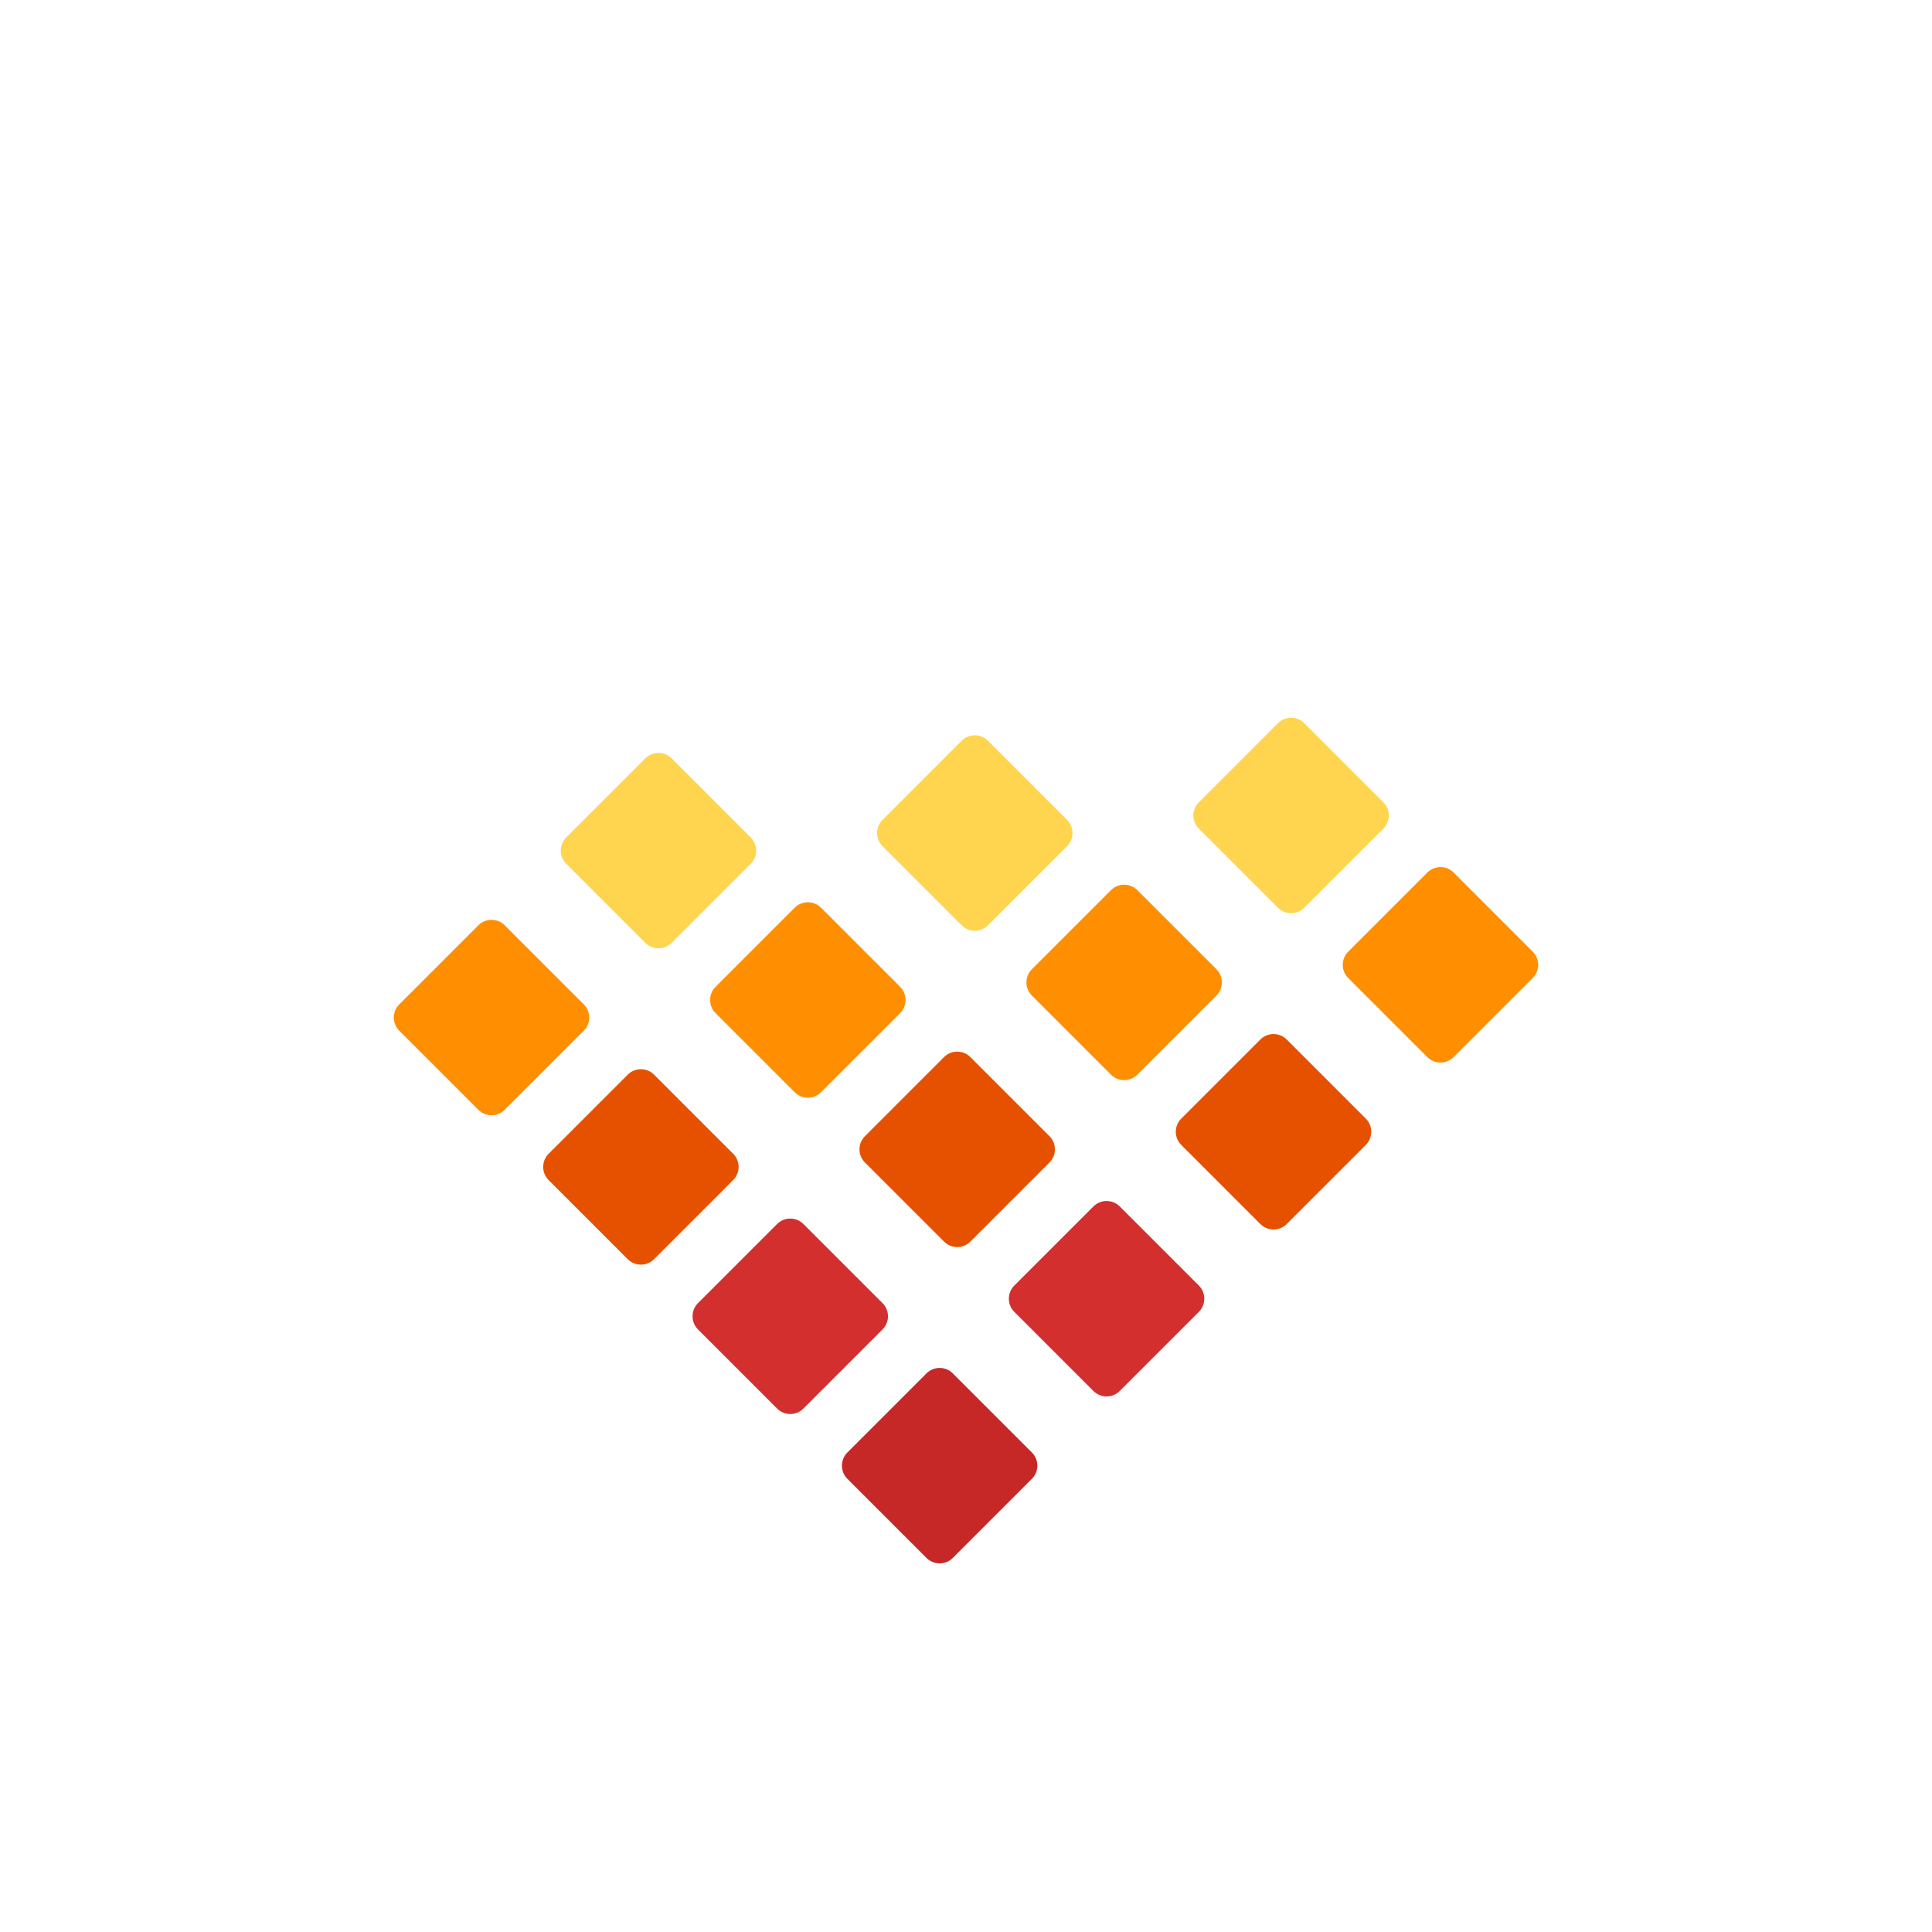
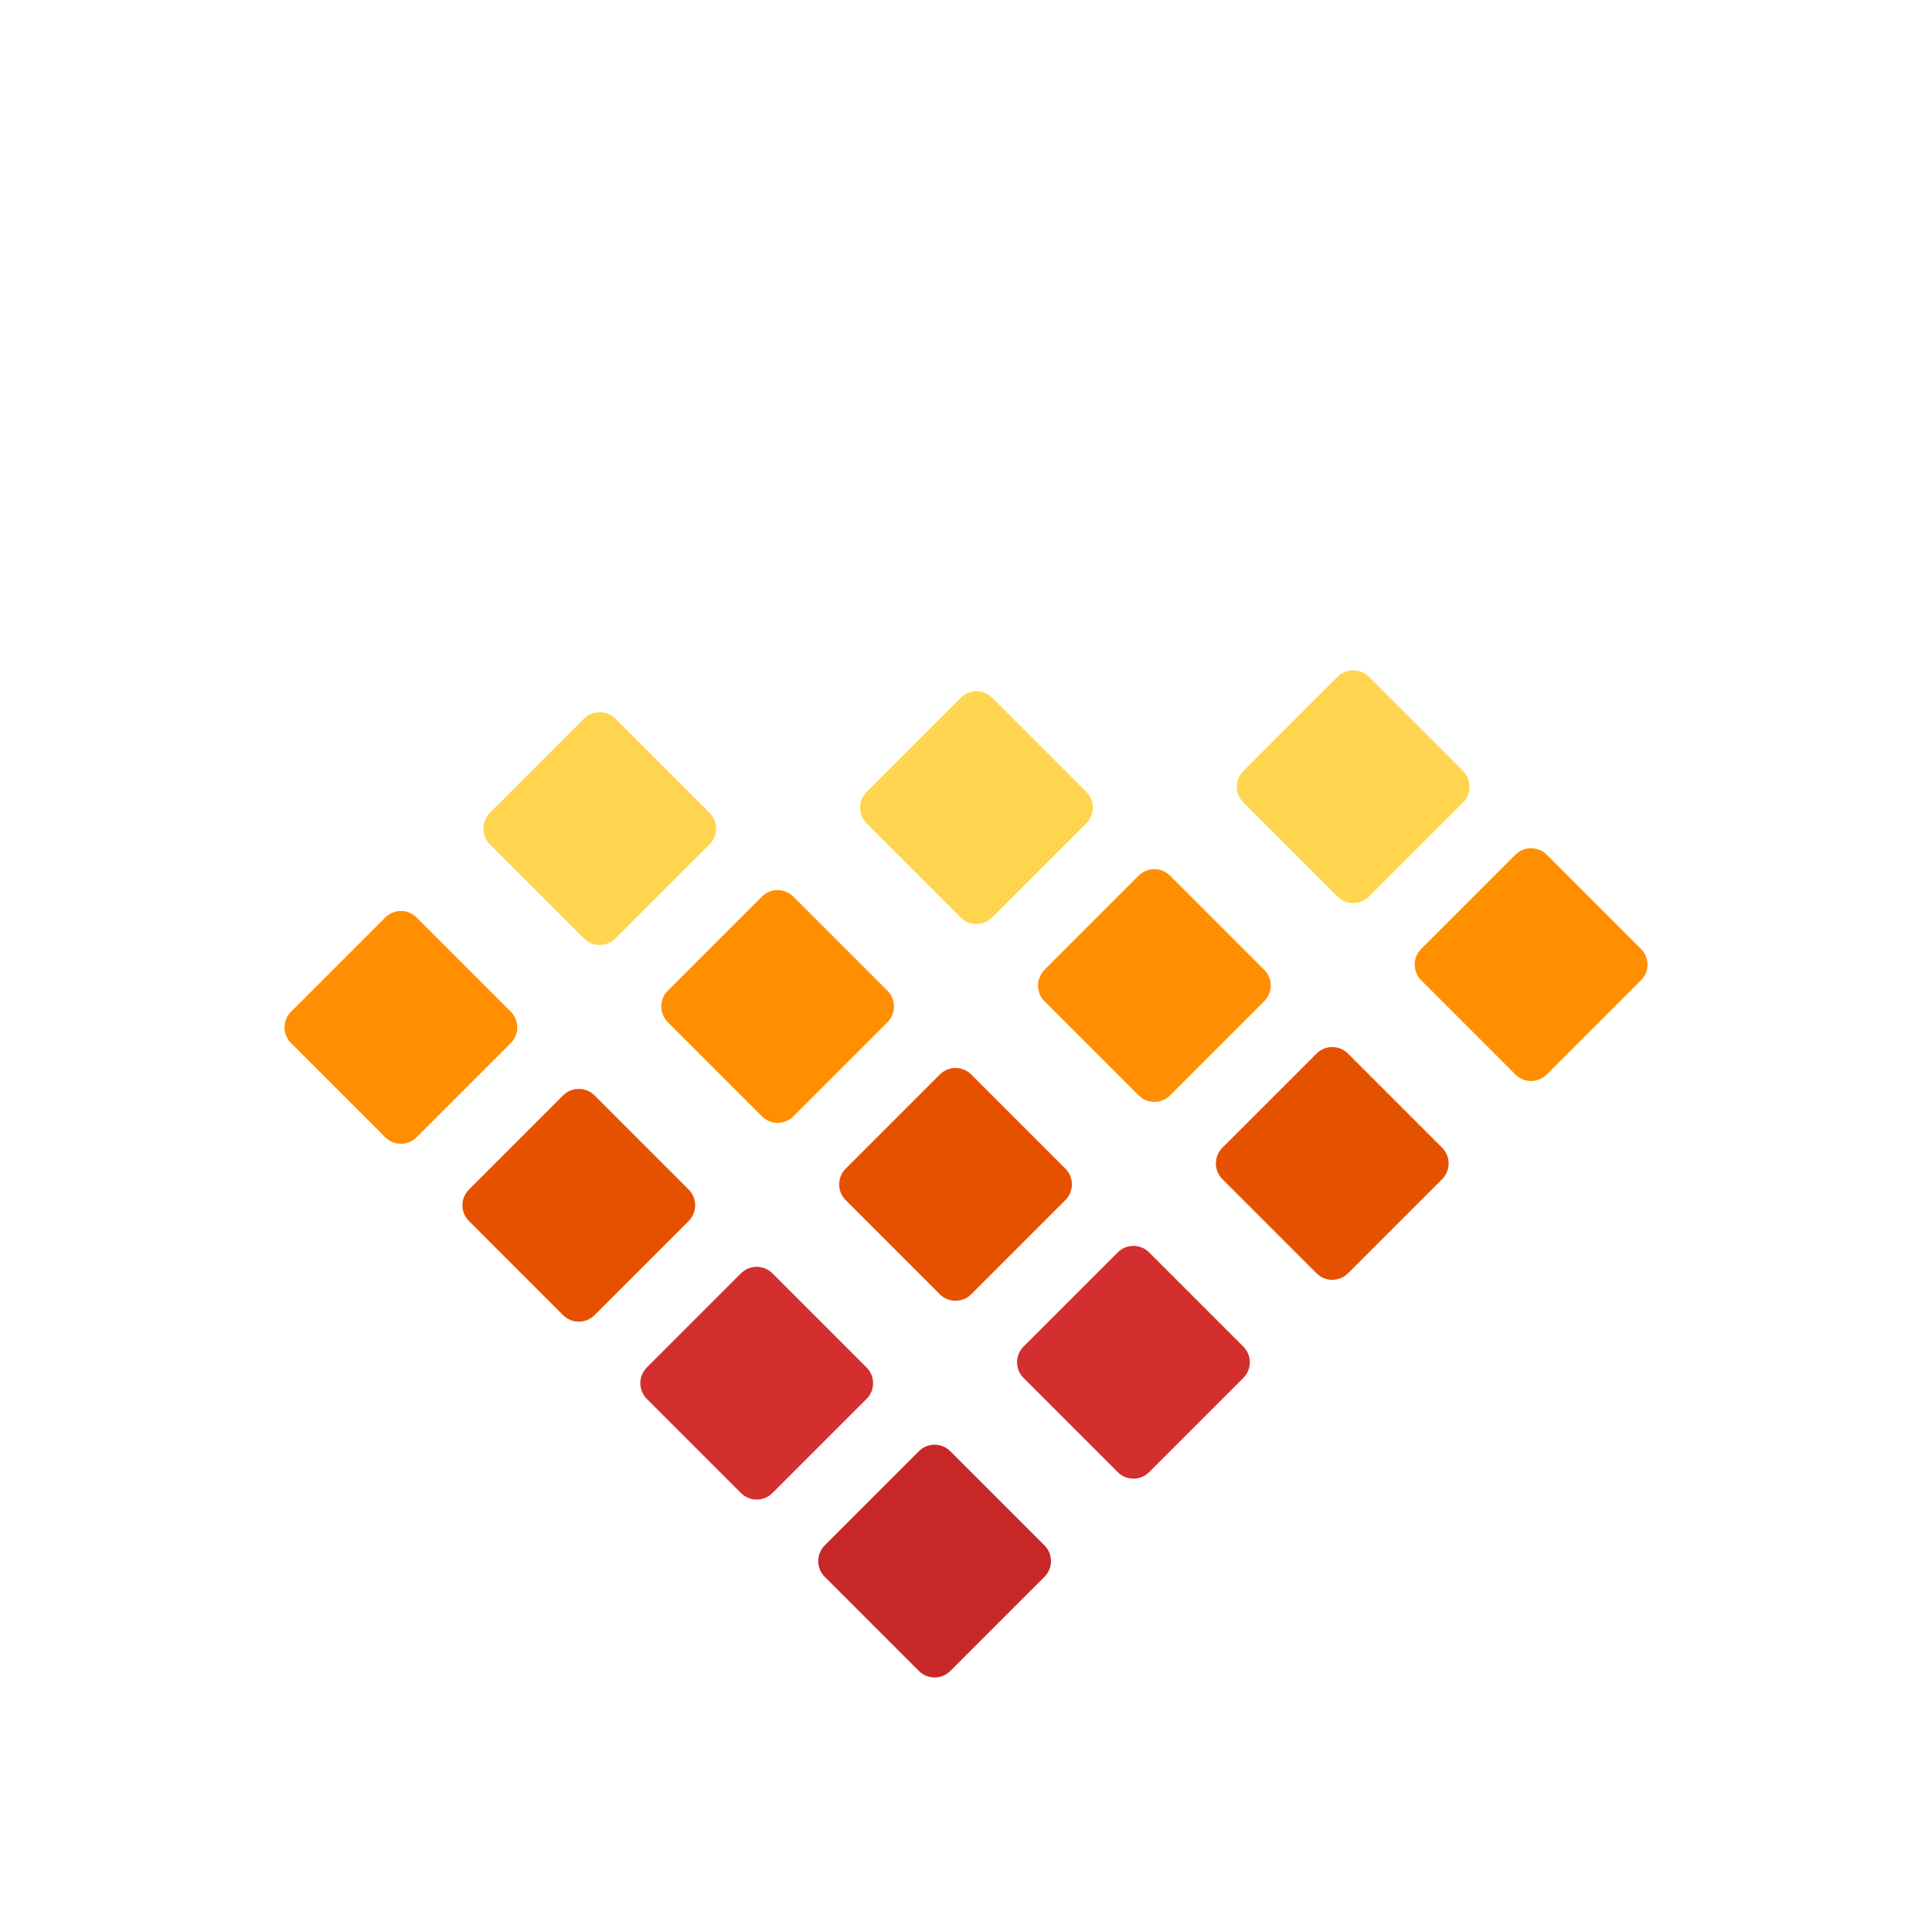
<svg xmlns="http://www.w3.org/2000/svg" viewBox="0 0 1024 1024" width="1024" height="1024">
-   <g transform="translate(512,512) scale(4.45) translate(-100,-100)">
+   <g transform="translate(512,512) scale(5.3) translate(-100,-100)">
    <g transform="translate(100,103) rotate(-45) scale(0.74) translate(-94,-103)">
      <rect x="25" y="40" width="24" height="24" rx="3" fill="#FF8F00" />
      <rect x="25" y="74" width="24" height="24" rx="3" fill="#E65100" />
      <rect x="25" y="108" width="24" height="24" rx="3" fill="#D32F2F" />
      <rect x="25" y="142" width="24" height="24" rx="3" fill="#C62828" />
      <rect x="63" y="40" width="24" height="24" rx="3" fill="#FFD54F" />
      <rect x="63" y="74" width="24" height="24" rx="3" fill="#FF8F00" />
      <rect x="63" y="108" width="24" height="24" rx="3" fill="#E65100" />
      <rect x="63" y="142" width="24" height="24" rx="3" fill="#D32F2F" />
      <rect x="101" y="74" width="24" height="24" rx="3" fill="#FFD54F" />
      <rect x="101" y="108" width="24" height="24" rx="3" fill="#FF8F00" />
      <rect x="101" y="142" width="24" height="24" rx="3" fill="#E65100" />
      <rect x="139" y="108" width="24" height="24" rx="3" fill="#FFD54F" />
      <rect x="139" y="142" width="24" height="24" rx="3" fill="#FF8F00" />
    </g>
  </g>
</svg>
